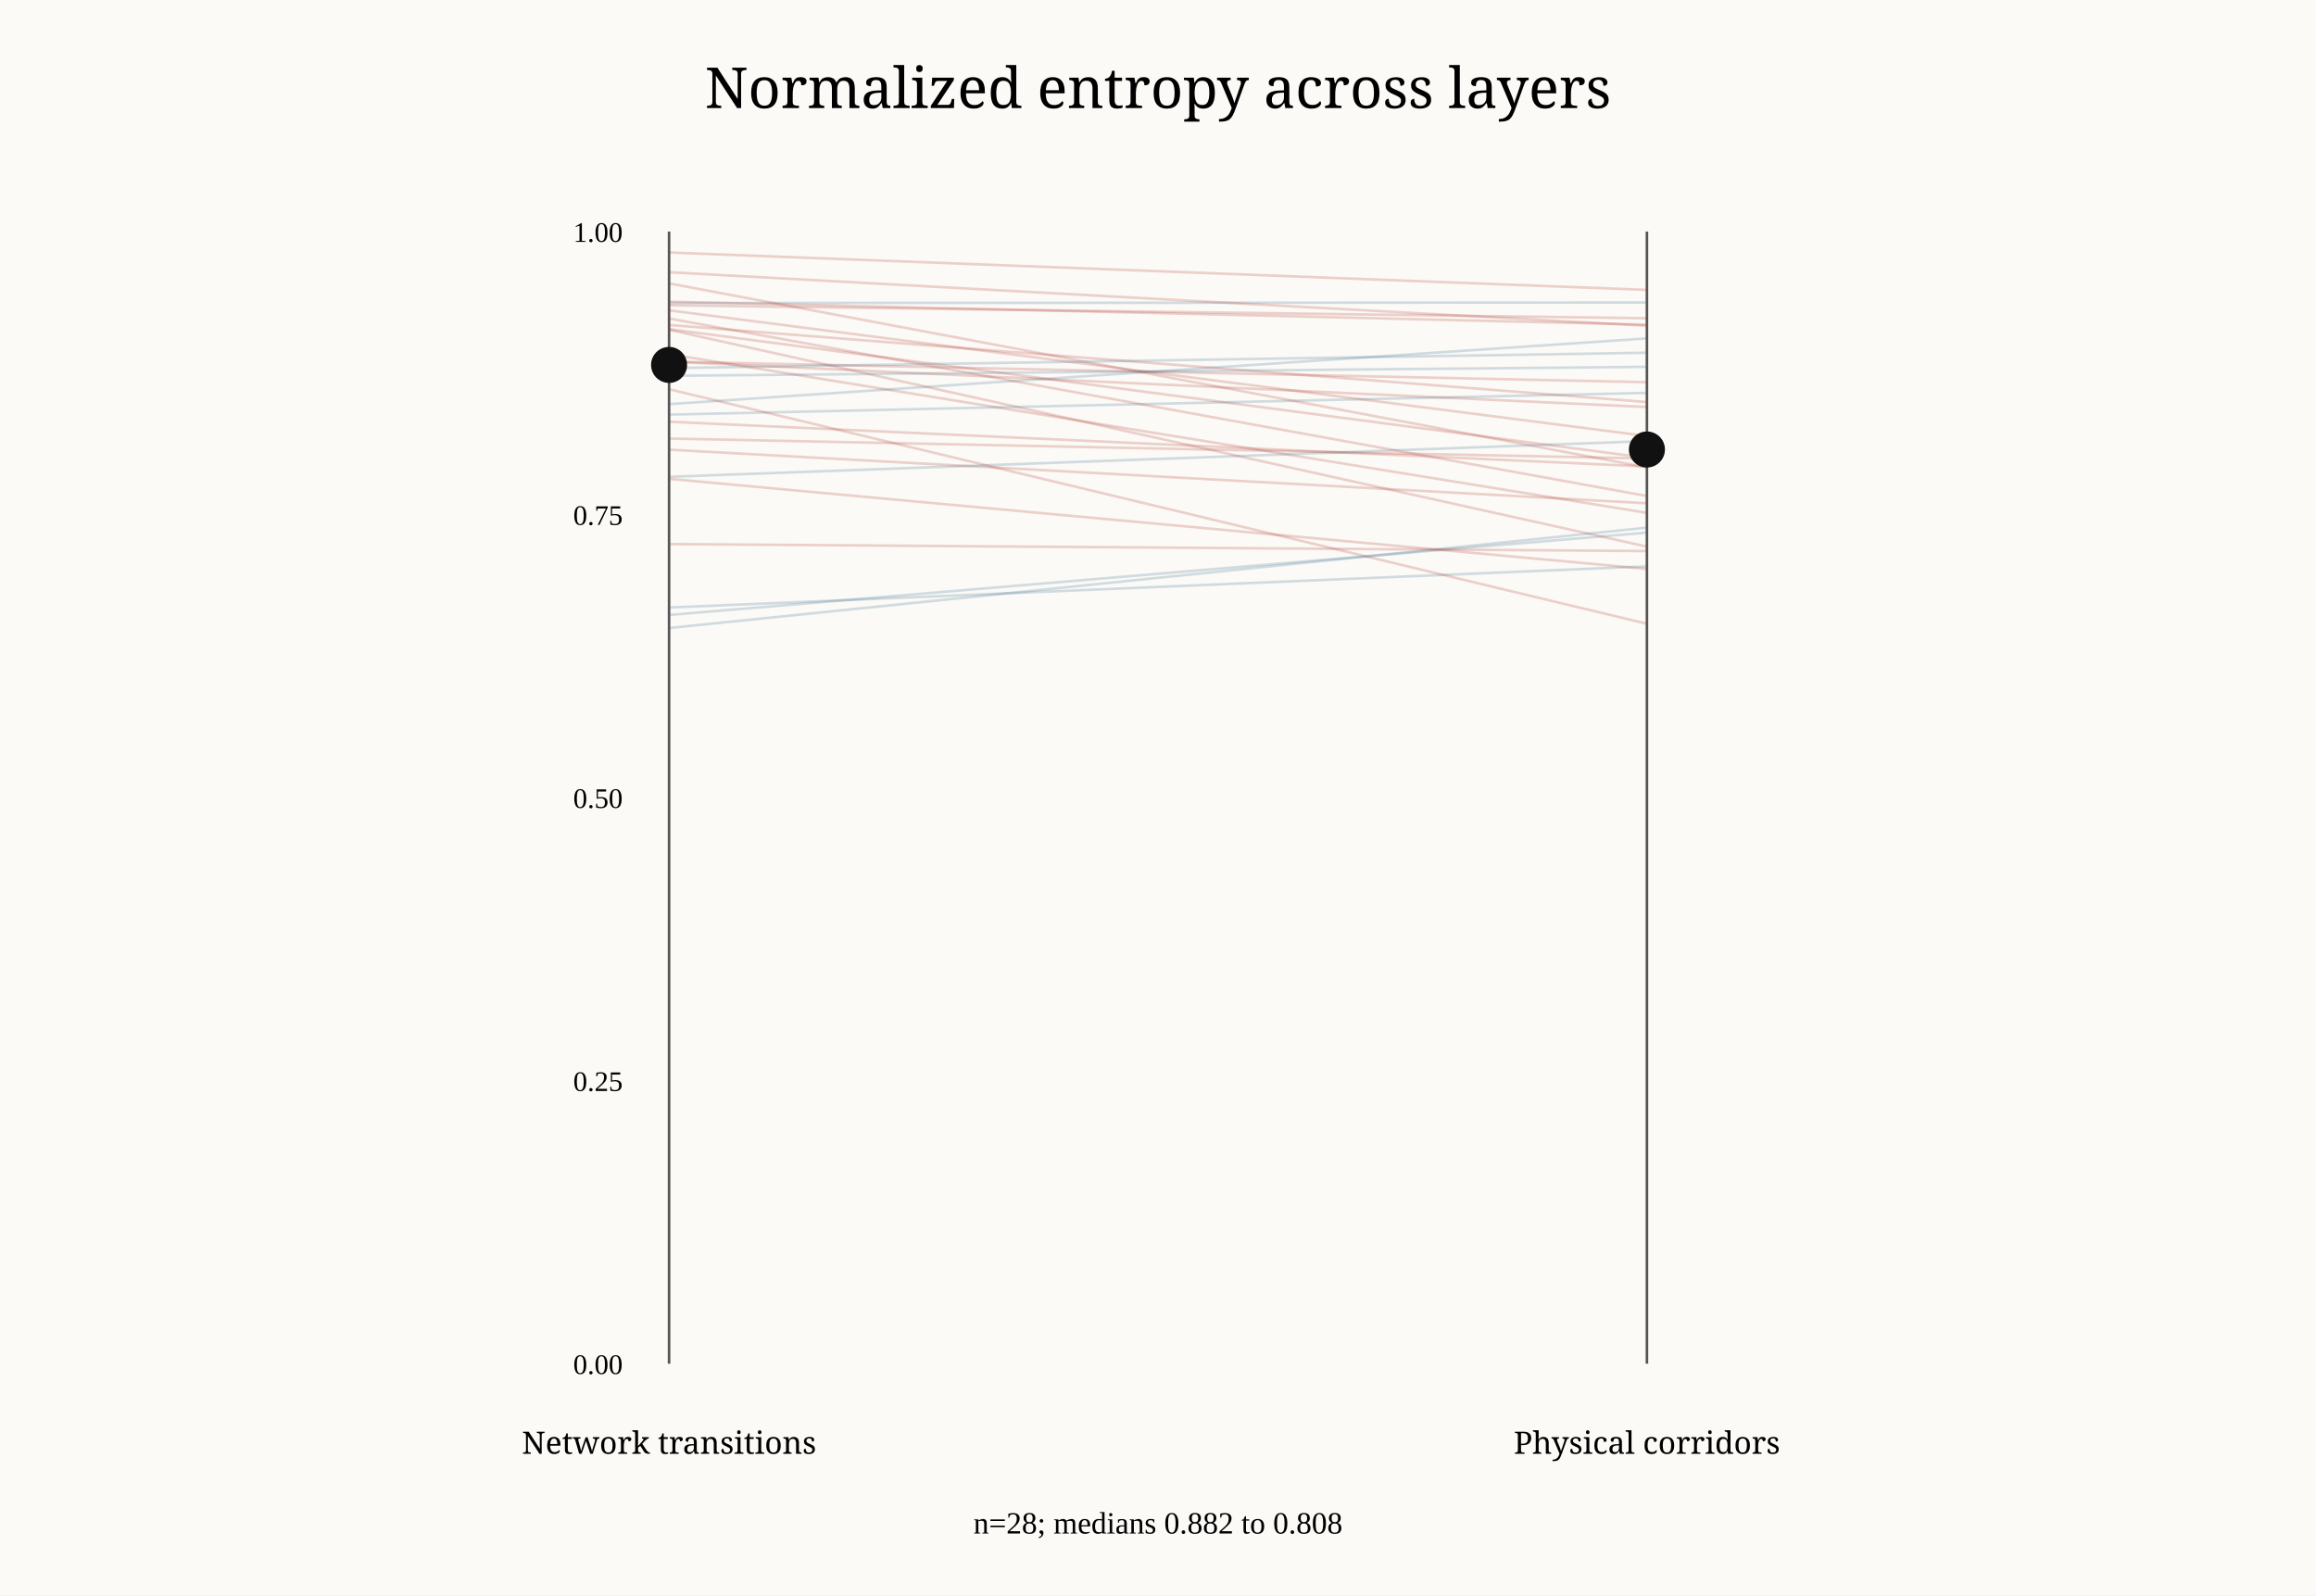
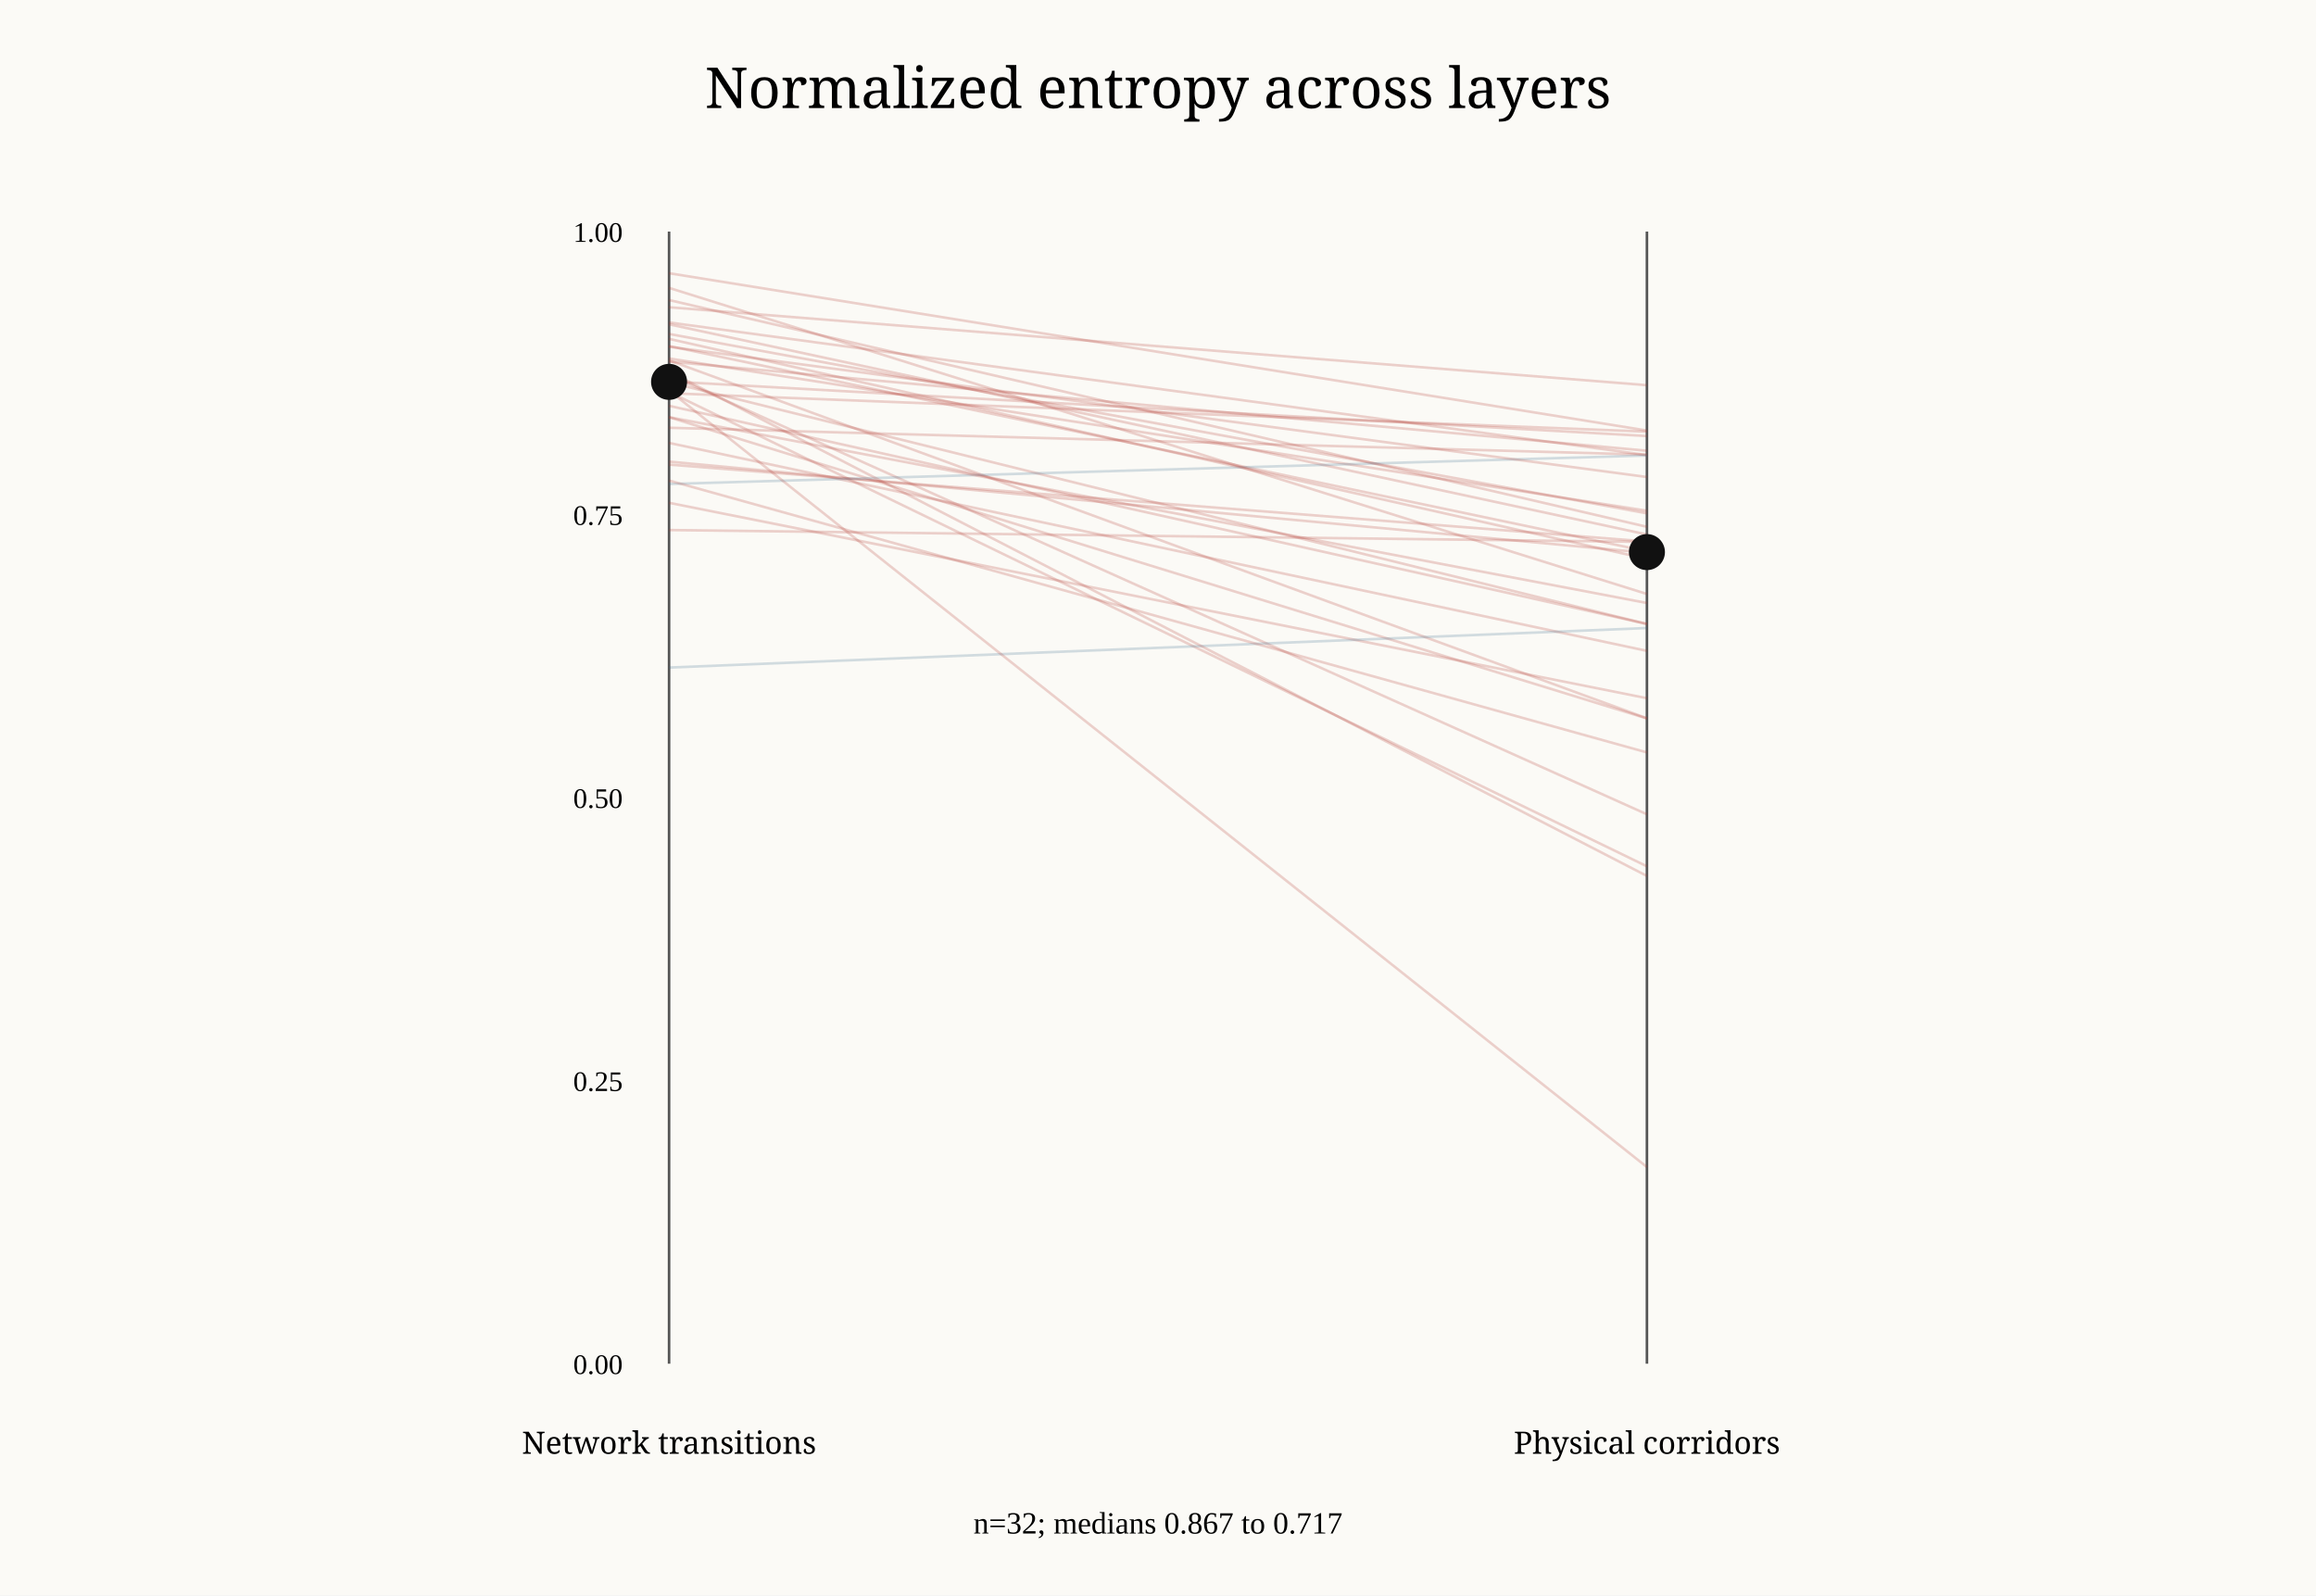
<svg xmlns="http://www.w3.org/2000/svg" width="900" height="620" viewBox="0 0 900 620">
  <rect width="100%" height="100%" fill="white" />
  <rect width="100%" height="100%" fill="#fbfaf6" />
  <text x="450" y="42" text-anchor="middle" font-size="22" font-family="Georgia">Normalized entropy across layers</text>
  <line x1="260" y1="90" x2="260" y2="530" stroke="#555" />
  <line x1="640" y1="90" x2="640" y2="530" stroke="#555" />
  <text x="260" y="565" text-anchor="middle" font-family="Georgia">Network transitions</text>
  <text x="640" y="565" text-anchor="middle" font-family="Georgia">Physical corridors</text>
  <text x="242" y="534.0" text-anchor="end" font-size="11">0.00</text>
  <text x="242" y="424.0" text-anchor="end" font-size="11">0.25</text>
  <text x="242" y="314.0" text-anchor="end" font-size="11">0.50</text>
  <text x="242" y="204.0" text-anchor="end" font-size="11">0.75</text>
  <text x="242" y="94.0" text-anchor="end" font-size="11">1.00</text>
-   <line x1="260" y1="239.00" x2="640" y2="206.99" stroke="#3d6f8e" stroke-opacity="0.22" />
-   <line x1="260" y1="137.64" x2="640" y2="199.33" stroke="#b23a2f" stroke-opacity="0.22" />
-   <line x1="260" y1="140.57" x2="640" y2="158.20" stroke="#b23a2f" stroke-opacity="0.22" />
-   <line x1="260" y1="117.77" x2="640" y2="117.57" stroke="#3d6f8e" stroke-opacity="0.22" />
-   <line x1="260" y1="236.11" x2="640" y2="220.09" stroke="#3d6f8e" stroke-opacity="0.22" />
-   <line x1="260" y1="98.14" x2="640" y2="112.68" stroke="#b23a2f" stroke-opacity="0.22" />
-   <line x1="260" y1="140.54" x2="640" y2="148.55" stroke="#b23a2f" stroke-opacity="0.22" />
-   <line x1="260" y1="128.17" x2="640" y2="212.45" stroke="#b23a2f" stroke-opacity="0.22" />
-   <line x1="260" y1="127.92" x2="640" y2="177.98" stroke="#b23a2f" stroke-opacity="0.22" />
-   <line x1="260" y1="170.44" x2="640" y2="178.21" stroke="#b23a2f" stroke-opacity="0.22" />
-   <line x1="260" y1="211.46" x2="640" y2="214.17" stroke="#b23a2f" stroke-opacity="0.22" />
-   <line x1="260" y1="161.14" x2="640" y2="152.69" stroke="#3d6f8e" stroke-opacity="0.22" />
-   <line x1="260" y1="117.25" x2="640" y2="126.18" stroke="#b23a2f" stroke-opacity="0.22" />
-   <line x1="260" y1="120.62" x2="640" y2="169.47" stroke="#b23a2f" stroke-opacity="0.22" />
-   <line x1="260" y1="174.77" x2="640" y2="195.60" stroke="#b23a2f" stroke-opacity="0.22" />
-   <line x1="260" y1="157.07" x2="640" y2="131.52" stroke="#3d6f8e" stroke-opacity="0.22" />
-   <line x1="260" y1="123.80" x2="640" y2="192.78" stroke="#b23a2f" stroke-opacity="0.22" />
-   <line x1="260" y1="126.30" x2="640" y2="156.26" stroke="#b23a2f" stroke-opacity="0.22" />
-   <line x1="260" y1="146.05" x2="640" y2="142.57" stroke="#3d6f8e" stroke-opacity="0.22" />
-   <line x1="260" y1="185.31" x2="640" y2="171.42" stroke="#3d6f8e" stroke-opacity="0.22" />
-   <line x1="260" y1="151.28" x2="640" y2="242.43" stroke="#b23a2f" stroke-opacity="0.22" />
-   <line x1="260" y1="118.65" x2="640" y2="123.69" stroke="#b23a2f" stroke-opacity="0.22" />
-   <line x1="260" y1="244.07" x2="640" y2="205.06" stroke="#3d6f8e" stroke-opacity="0.22" />
-   <line x1="260" y1="186.09" x2="640" y2="221.11" stroke="#b23a2f" stroke-opacity="0.22" />
-   <line x1="260" y1="105.80" x2="640" y2="126.61" stroke="#b23a2f" stroke-opacity="0.22" />
-   <line x1="260" y1="110.14" x2="640" y2="181.66" stroke="#b23a2f" stroke-opacity="0.22" />
-   <line x1="260" y1="163.91" x2="640" y2="181.31" stroke="#b23a2f" stroke-opacity="0.22" />
-   <line x1="260" y1="143.06" x2="640" y2="137.09" stroke="#3d6f8e" stroke-opacity="0.22" />
-   <circle cx="260" cy="141.82" r="7" fill="#111" />
-   <circle cx="640" cy="174.70" r="7" fill="#111" />
-   <text x="450" y="596" text-anchor="middle" font-size="12">n=28; medians 0.882 to 0.808</text>
+   <line x1="260" y1="129.79" x2="640" y2="199.51" stroke="#b23a2f" stroke-opacity="0.22" />
+   <line x1="260" y1="206.00" x2="640" y2="210.62" stroke="#b23a2f" stroke-opacity="0.22" />
+   <line x1="260" y1="162.16" x2="640" y2="279.24" stroke="#b23a2f" stroke-opacity="0.22" />
+   <line x1="260" y1="140.54" x2="640" y2="175.19" stroke="#b23a2f" stroke-opacity="0.22" />
+   <line x1="260" y1="116.61" x2="640" y2="204.75" stroke="#b23a2f" stroke-opacity="0.22" />
+   <line x1="260" y1="172.14" x2="640" y2="252.96" stroke="#b23a2f" stroke-opacity="0.22" />
+   <line x1="260" y1="126.04" x2="640" y2="207.74" stroke="#b23a2f" stroke-opacity="0.22" />
+   <line x1="260" y1="166.25" x2="640" y2="176.71" stroke="#b23a2f" stroke-opacity="0.22" />
+   <line x1="260" y1="195.41" x2="640" y2="271.36" stroke="#b23a2f" stroke-opacity="0.22" />
+   <line x1="260" y1="180.57" x2="640" y2="210.47" stroke="#b23a2f" stroke-opacity="0.22" />
+   <line x1="260" y1="134.49" x2="640" y2="214.27" stroke="#b23a2f" stroke-opacity="0.22" />
+   <line x1="260" y1="106.19" x2="640" y2="167.34" stroke="#b23a2f" stroke-opacity="0.22" />
+   <line x1="260" y1="140.06" x2="640" y2="279.17" stroke="#b23a2f" stroke-opacity="0.22" />
+   <line x1="260" y1="139.33" x2="640" y2="198.51" stroke="#b23a2f" stroke-opacity="0.22" />
+   <line x1="260" y1="179.41" x2="640" y2="214.86" stroke="#b23a2f" stroke-opacity="0.22" />
+   <line x1="260" y1="157.72" x2="640" y2="242.51" stroke="#b23a2f" stroke-opacity="0.22" />
+   <line x1="260" y1="152.82" x2="640" y2="167.77" stroke="#b23a2f" stroke-opacity="0.22" />
+   <line x1="260" y1="125.33" x2="640" y2="176.87" stroke="#b23a2f" stroke-opacity="0.22" />
+   <line x1="260" y1="145.76" x2="640" y2="316.48" stroke="#b23a2f" stroke-opacity="0.22" />
+   <line x1="260" y1="148.58" x2="640" y2="242.53" stroke="#b23a2f" stroke-opacity="0.22" />
+   <line x1="260" y1="152.32" x2="640" y2="336.70" stroke="#b23a2f" stroke-opacity="0.22" />
+   <line x1="260" y1="188.10" x2="640" y2="177.02" stroke="#3d6f8e" stroke-opacity="0.22" />
+   <line x1="260" y1="131.71" x2="640" y2="217.22" stroke="#b23a2f" stroke-opacity="0.22" />
+   <line x1="260" y1="134.76" x2="640" y2="185.39" stroke="#b23a2f" stroke-opacity="0.22" />
+   <line x1="260" y1="119.41" x2="640" y2="149.71" stroke="#b23a2f" stroke-opacity="0.22" />
+   <line x1="260" y1="259.44" x2="640" y2="244.08" stroke="#3d6f8e" stroke-opacity="0.22" />
+   <line x1="260" y1="186.76" x2="640" y2="292.44" stroke="#b23a2f" stroke-opacity="0.22" />
+   <line x1="260" y1="151.78" x2="640" y2="453.58" stroke="#b23a2f" stroke-opacity="0.22" />
+   <line x1="260" y1="144.41" x2="640" y2="340.44" stroke="#b23a2f" stroke-opacity="0.22" />
+   <line x1="260" y1="111.89" x2="640" y2="230.86" stroke="#b23a2f" stroke-opacity="0.22" />
+   <line x1="260" y1="162.13" x2="640" y2="234.36" stroke="#b23a2f" stroke-opacity="0.22" />
+   <line x1="260" y1="148.24" x2="640" y2="169.47" stroke="#b23a2f" stroke-opacity="0.22" />
+   <circle cx="260" cy="148.41" r="7" fill="#111" />
+   <circle cx="640" cy="214.57" r="7" fill="#111" />
+   <text x="450" y="596" text-anchor="middle" font-size="12">n=32; medians 0.867 to 0.717</text>
</svg>
